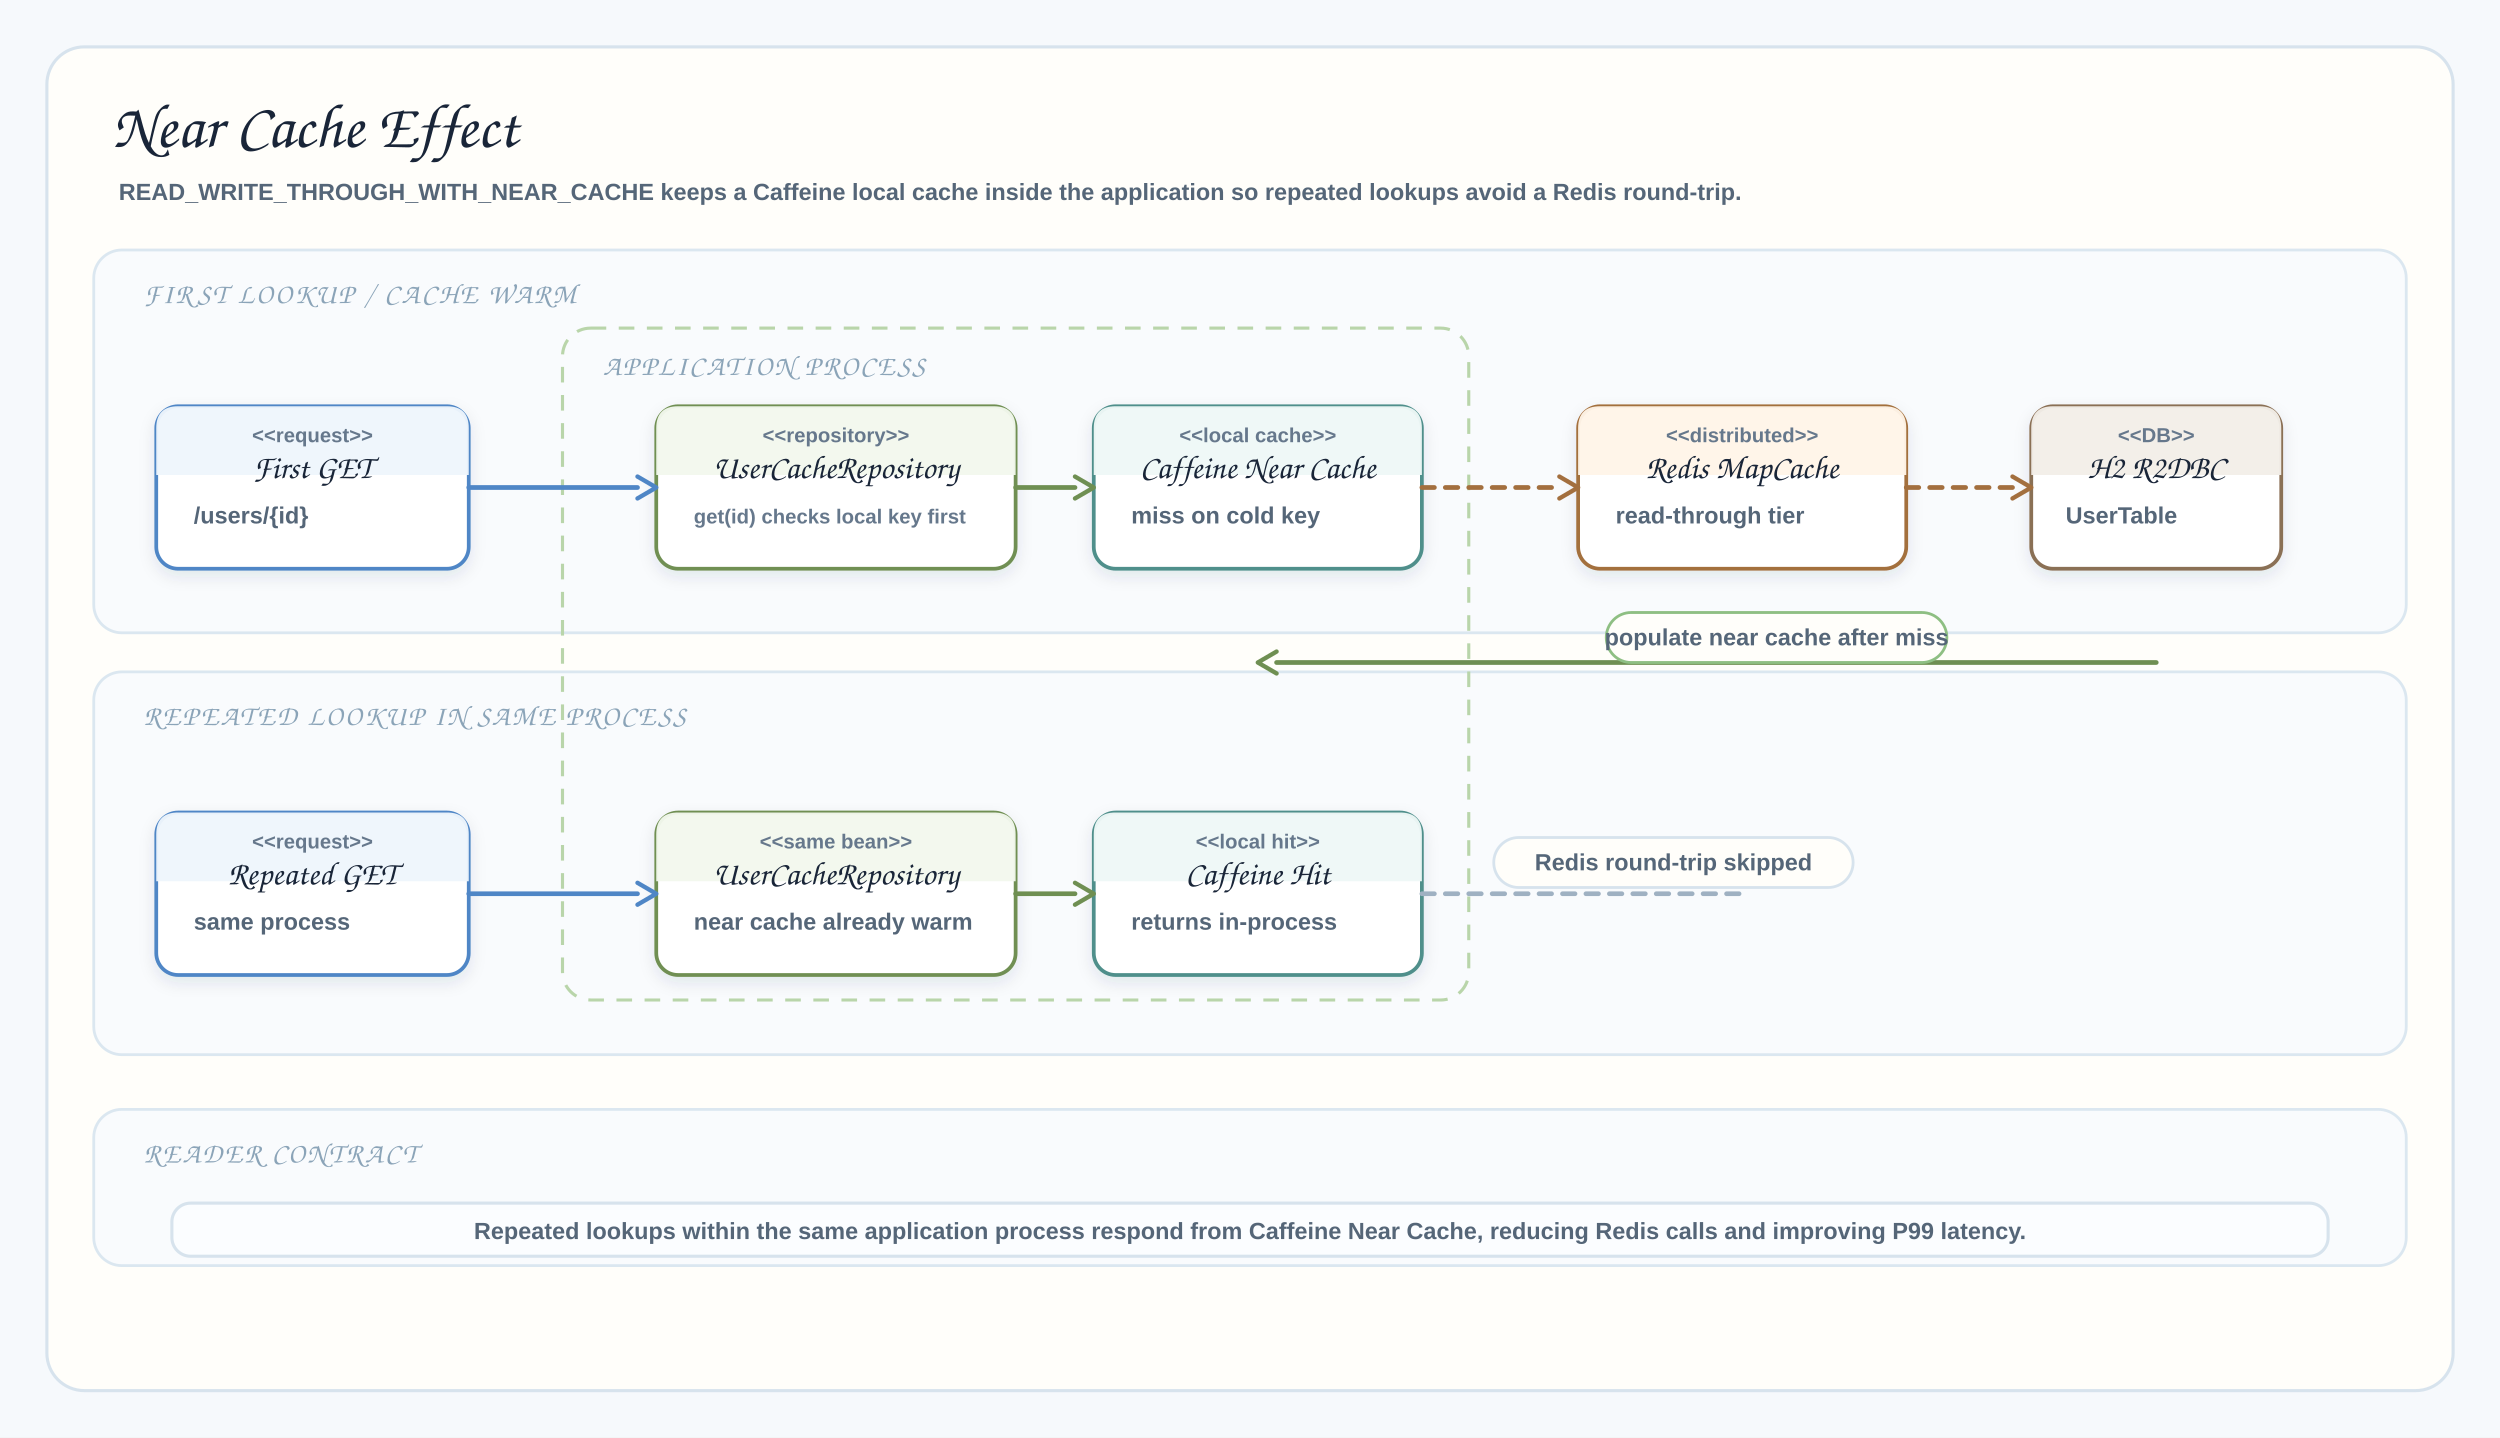
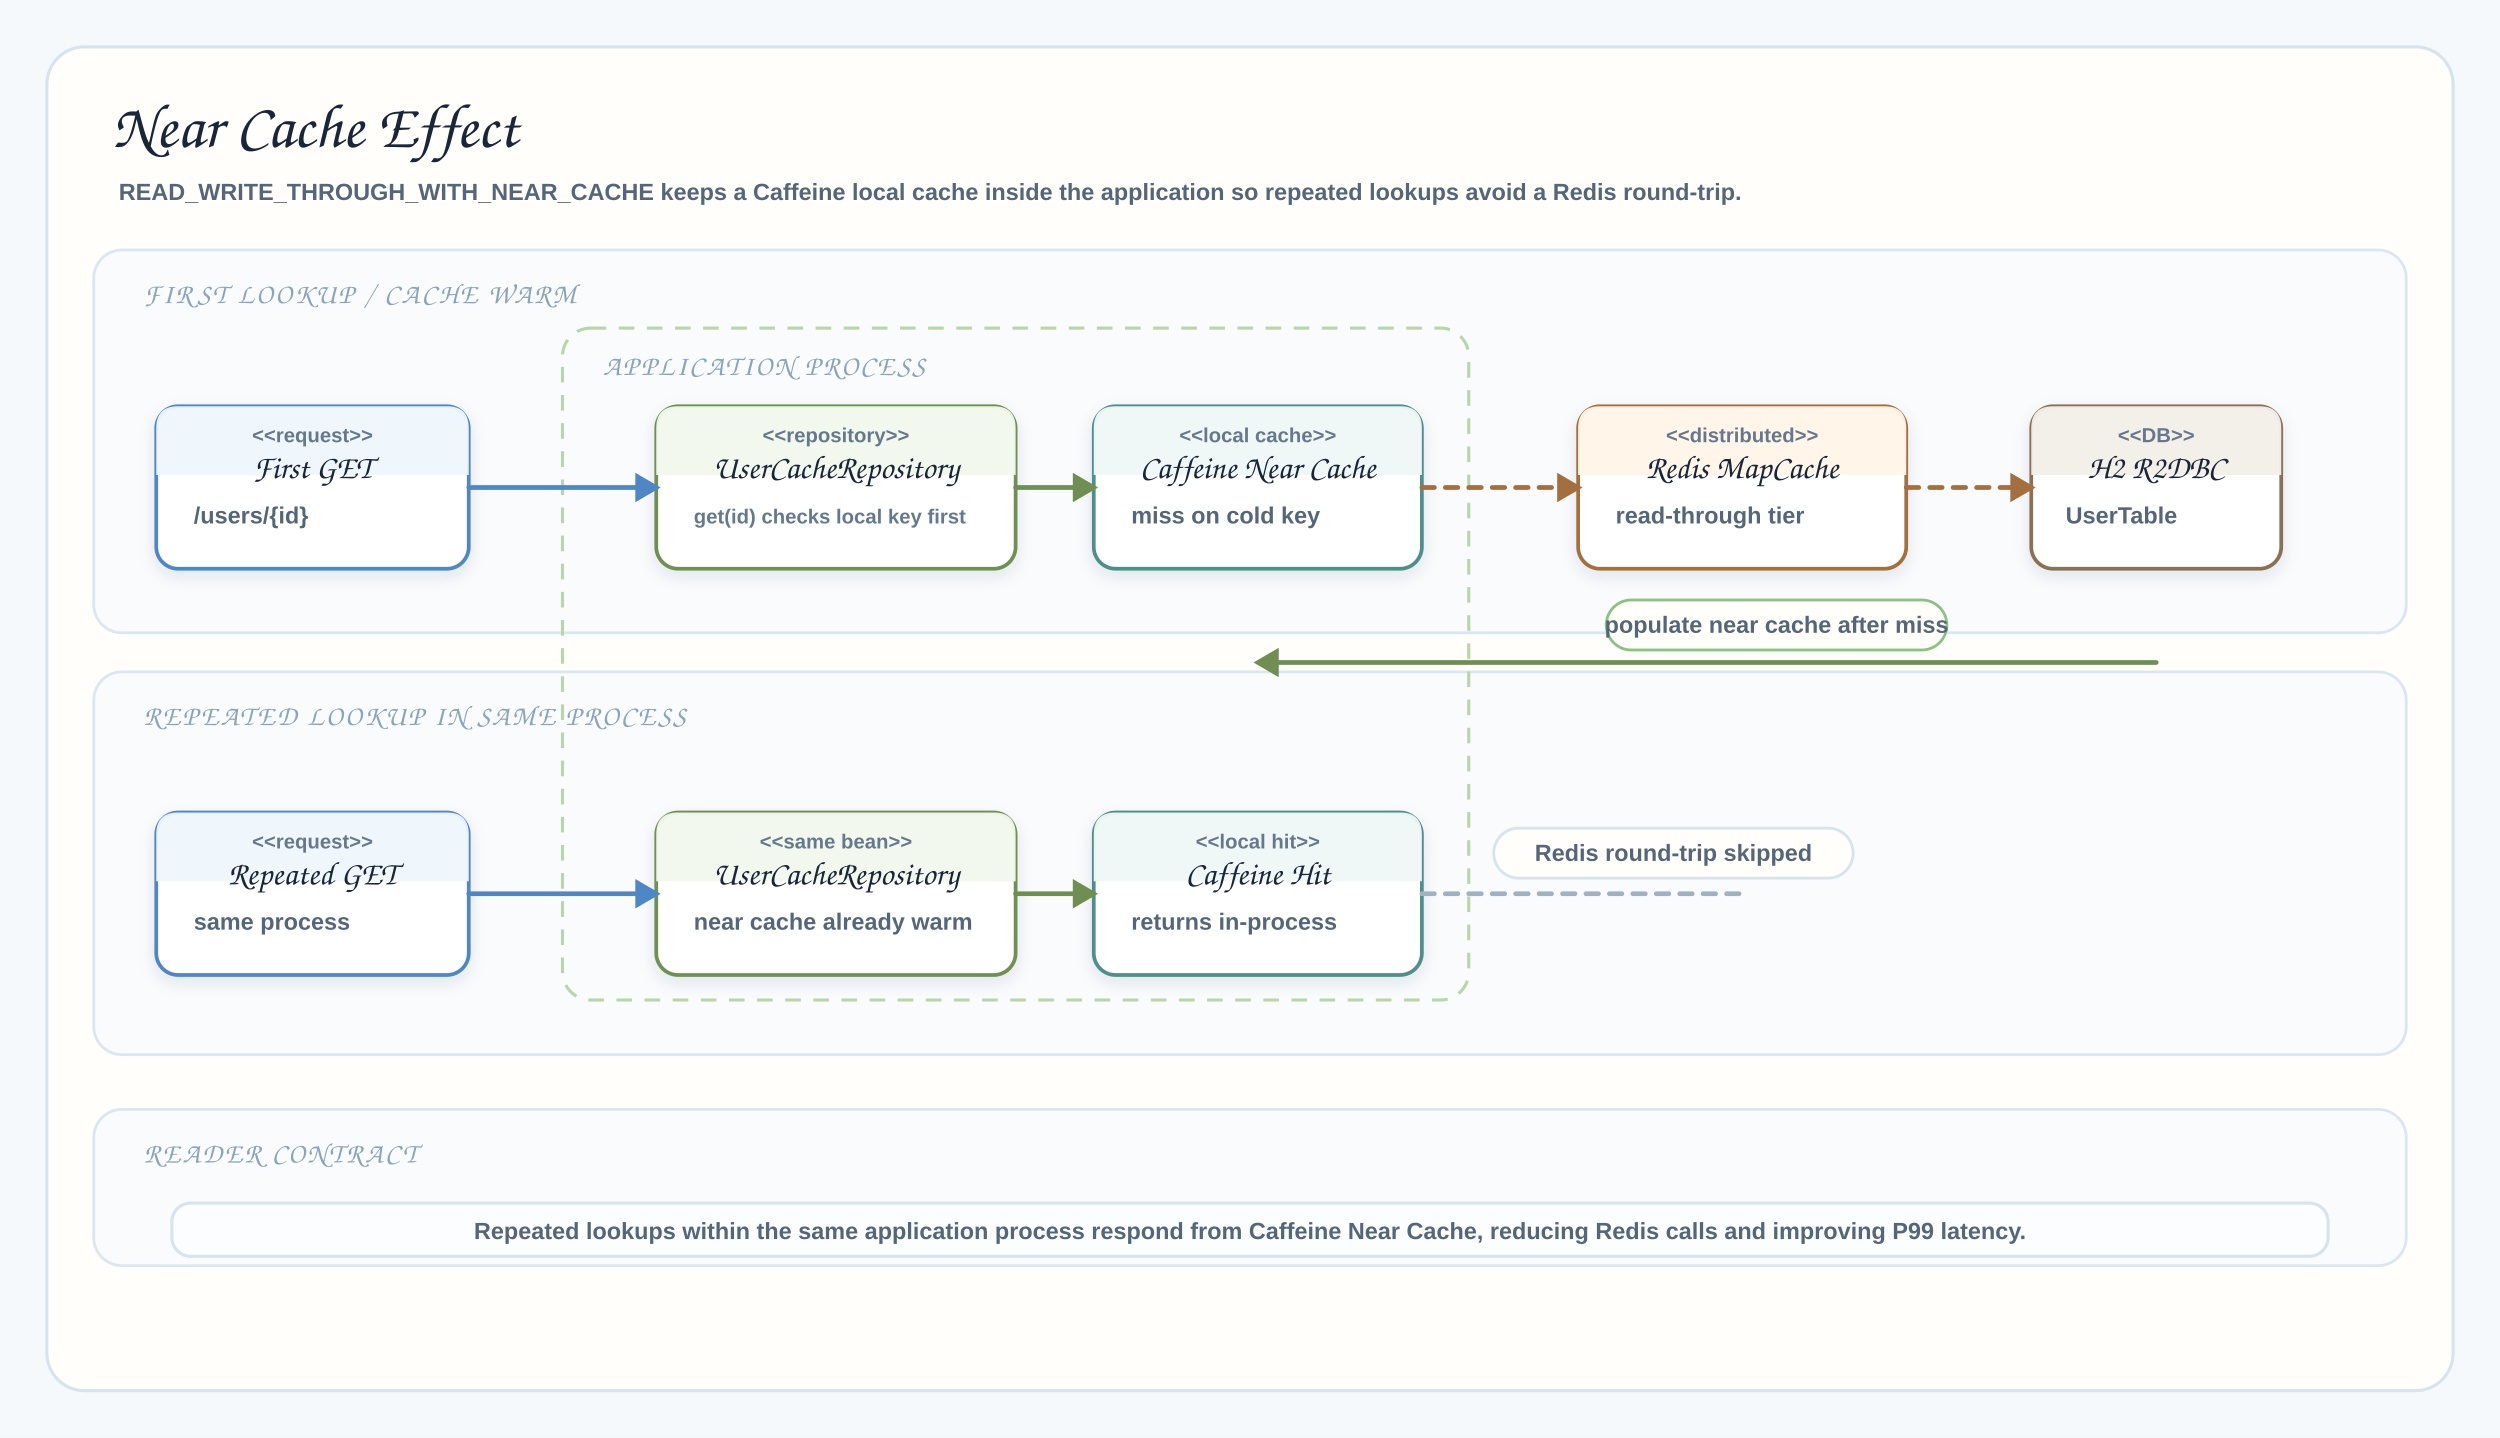
<svg xmlns="http://www.w3.org/2000/svg" width="1600" height="920" viewBox="0 0 1600 920" role="img" aria-label="Near cache effect for R2DBC read-through repository">
  <defs>
    <filter id="softShadow" x="-8%" y="-10%" width="116%" height="124%">
      <feDropShadow dx="0" dy="4" stdDeviation="5" flood-color="#25384d" flood-opacity="0.10" />
    </filter>
    <style>
      .canvas{fill:#f6f9fc}
      .frame{fill:#fffefa;stroke:#d7e3ed;stroke-width:2}
      .lane{fill:#f9fbfd;stroke:#dbe7f0;stroke-width:1.8}
      .appBoundary{fill:none;stroke:#b9d5aa;stroke-width:2;stroke-dasharray:10 8}
      .title{font-family:"Architects Daughter","Comic Sans MS","Comic Sans",cursive;font-size:40px;fill:#192538;font-weight:400}
      .subtitle,.detail,.foot,.labelText{font-family:"Comic Sans MS","Comic Sans","Comic Neue",Arial,sans-serif;font-size:15px;font-weight:700;fill:#556678}
      .small{font-family:"Comic Sans MS","Comic Sans","Comic Neue",Arial,sans-serif;font-size:13px;font-weight:700;fill:#66788c}
      .laneTitle{font-family:"Architects Daughter","Comic Sans MS","Comic Sans",cursive;font-size:18px;letter-spacing:0.08em;fill:#8ba4b8;font-weight:400}
      .cardTitle{font-family:"Architects Daughter","Comic Sans MS","Comic Sans",cursive;font-size:21px;fill:#192538;font-weight:400}
      .stereo{font-family:"Comic Sans MS","Comic Sans","Comic Neue",Arial,sans-serif;font-size:13px;font-weight:700;fill:#66788c}
      .card{filter:url(#softShadow);stroke-width:2.4}
      .header{opacity:.96}
      .connector{fill:none;stroke-width:3;stroke-linecap:round;stroke-linejoin:round}
      .dash{stroke-dasharray:8 7}
      .head{fill:none;stroke-width:2.8;stroke-linecap:round;stroke-linejoin:round;stroke-dasharray:none}
      .label{fill:#fffefa;stroke-width:1.8}
      .blue{stroke:#4f86c6}
      .green{stroke:#6f8f52}
      .amber{stroke:#a36f3e}
      .teal{stroke:#4f8f8b}
      .muted{stroke:#9fb1c2}
    </style>
  </defs>
  <rect class="canvas" width="1600" height="920" />
  <rect class="frame" x="30" y="30" width="1540" height="860" rx="24" />
  <text class="title" x="72" y="94">Near Cache Effect</text>
  <text class="subtitle" x="76" y="128">READ_WRITE_THROUGH_WITH_NEAR_CACHE keeps a Caffeine local cache inside the application so repeated lookups avoid a Redis round-trip.</text>
  <rect class="lane" x="60" y="160" width="1480" height="245" rx="18" />
  <text class="laneTitle" x="92" y="194">FIRST LOOKUP / CACHE WARM</text>
  <rect class="lane" x="60" y="430" width="1480" height="245" rx="18" />
  <text class="laneTitle" x="92" y="464">REPEATED LOOKUP IN SAME PROCESS</text>
  <rect class="lane" x="60" y="710" width="1480" height="100" rx="18" />
  <text class="laneTitle" x="92" y="744">READER CONTRACT</text>
  <rect class="appBoundary" x="360" y="210" width="580" height="430" rx="18" />
  <text class="laneTitle" x="386" y="240">APPLICATION PROCESS</text>
  <g data-card="First GET" data-x="100" data-y="260" data-width="200" data-height="104">
    <rect class="card" x="100" y="260" width="200" height="104" rx="14" fill="#ffffff" stroke="#4f86c6" />
    <path class="header" d="M100,304 L100,274 Q100,260 114,260 L286,260 Q300,260 300,274 L300,304 Z" fill="#eef6fc" />
    <text class="stereo" x="200" y="283" text-anchor="middle">&lt;&lt;request&gt;&gt;</text>
    <text class="cardTitle" x="200" y="306" text-anchor="middle">First GET</text>
    <text class="detail" x="124" y="335">/users/{id}</text>
  </g>
  <g data-card="UserCacheRepository" data-x="420" data-y="260" data-width="230" data-height="104">
    <rect class="card" x="420" y="260" width="230" height="104" rx="14" fill="#ffffff" stroke="#6f8f52" />
    <path class="header" d="M420,304 L420,274 Q420,260 434,260 L636,260 Q650,260 650,274 L650,304 Z" fill="#f2f8ed" />
    <text class="stereo" x="535" y="283" text-anchor="middle">&lt;&lt;repository&gt;&gt;</text>
    <text class="cardTitle" x="535" y="306" text-anchor="middle">UserCacheRepository</text>
    <text class="small" x="444" y="335">get(id) checks local key first</text>
  </g>
  <g data-card="Caffeine Near Cache" data-x="700" data-y="260" data-width="210" data-height="104">
    <rect class="card" x="700" y="260" width="210" height="104" rx="14" fill="#ffffff" stroke="#4f8f8b" />
    <path class="header" d="M700,304 L700,274 Q700,260 714,260 L896,260 Q910,260 910,274 L910,304 Z" fill="#eef8f7" />
    <text class="stereo" x="805" y="283" text-anchor="middle">&lt;&lt;local cache&gt;&gt;</text>
    <text class="cardTitle" x="805" y="306" text-anchor="middle">Caffeine Near Cache</text>
    <text class="detail" x="724" y="335">miss on cold key</text>
  </g>
  <g data-card="Redis MapCache" data-x="1010" data-y="260" data-width="210" data-height="104">
    <rect class="card" x="1010" y="260" width="210" height="104" rx="14" fill="#ffffff" stroke="#a36f3e" />
    <path class="header" d="M1010,304 L1010,274 Q1010,260 1024,260 L1206,260 Q1220,260 1220,274 L1220,304 Z" fill="#fff5e8" />
    <text class="stereo" x="1115" y="283" text-anchor="middle">&lt;&lt;distributed&gt;&gt;</text>
    <text class="cardTitle" x="1115" y="306" text-anchor="middle">Redis MapCache</text>
    <text class="detail" x="1034" y="335">read-through tier</text>
  </g>
  <g data-card="H2 R2DBC DB" data-x="1300" data-y="260" data-width="160" data-height="104">
    <rect class="card" x="1300" y="260" width="160" height="104" rx="14" fill="#ffffff" stroke="#8a6f55" />
    <path class="header" d="M1300,304 L1300,274 Q1300,260 1314,260 L1446,260 Q1460,260 1460,274 L1460,304 Z" fill="#f3eee8" />
    <text class="stereo" x="1380" y="283" text-anchor="middle">&lt;&lt;DB&gt;&gt;</text>
    <text class="cardTitle" x="1380" y="306" text-anchor="middle">H2 R2DBC</text>
    <text class="detail" x="1322" y="335">UserTable</text>
  </g>
  <g data-card="Repeated GET" data-x="100" data-y="520" data-width="200" data-height="104">
    <rect class="card" x="100" y="520" width="200" height="104" rx="14" fill="#ffffff" stroke="#4f86c6" />
    <path class="header" d="M100,564 L100,534 Q100,520 114,520 L286,520 Q300,520 300,534 L300,564 Z" fill="#eef6fc" />
    <text class="stereo" x="200" y="543" text-anchor="middle">&lt;&lt;request&gt;&gt;</text>
    <text class="cardTitle" x="200" y="566" text-anchor="middle">Repeated GET</text>
    <text class="detail" x="124" y="595">same process</text>
  </g>
  <g data-card="Same UserCacheRepository" data-x="420" data-y="520" data-width="230" data-height="104">
    <rect class="card" x="420" y="520" width="230" height="104" rx="14" fill="#ffffff" stroke="#6f8f52" />
    <path class="header" d="M420,564 L420,534 Q420,520 434,520 L636,520 Q650,520 650,534 L650,564 Z" fill="#f2f8ed" />
    <text class="stereo" x="535" y="543" text-anchor="middle">&lt;&lt;same bean&gt;&gt;</text>
    <text class="cardTitle" x="535" y="566" text-anchor="middle">UserCacheRepository</text>
    <text class="detail" x="444" y="595">near cache already warm</text>
  </g>
  <g data-card="Near hit" data-x="700" data-y="520" data-width="210" data-height="104">
    <rect class="card" x="700" y="520" width="210" height="104" rx="14" fill="#ffffff" stroke="#4f8f8b" />
    <path class="header" d="M700,564 L700,534 Q700,520 714,520 L896,520 Q910,520 910,534 L910,564 Z" fill="#eef8f7" />
    <text class="stereo" x="805" y="543" text-anchor="middle">&lt;&lt;local hit&gt;&gt;</text>
    <text class="cardTitle" x="805" y="566" text-anchor="middle">Caffeine Hit</text>
    <text class="detail" x="724" y="595">returns in-process</text>
  </g>
  <g id="connectors">
    <path class="connector blue" data-connector="first" d="M300 312 L408 312" />
-     <polyline class="head blue" points="408,305 420,312 408,319" stroke-dasharray="none" style="stroke-dasharray:none!important" />
+     <polygon points="420,312 408,305 408,319" fill="#4f86c6" stroke="#4f86c6" stroke-width="2.8" stroke-dasharray="none" style="stroke-dasharray:none!important" />
    <path class="connector green" data-connector="first" d="M650 312 L688 312" />
-     <polyline class="head green" points="688,305 700,312 688,319" stroke-dasharray="none" style="stroke-dasharray:none!important" />
+     <polygon points="700,312 688,305 688,319" fill="#6f8f52" stroke="#6f8f52" stroke-width="2.8" stroke-dasharray="none" style="stroke-dasharray:none!important" />
    <path class="connector amber dash" data-connector="miss" d="M910 312 L998 312" stroke-linecap="butt" />
-     <polyline class="head amber" points="998,305 1010,312 998,319" stroke-dasharray="none" style="stroke-dasharray:none!important" />
+     <polygon points="1010,312 998,305 998,319" fill="#a36f3e" stroke="#a36f3e" stroke-width="2.8" stroke-dasharray="none" style="stroke-dasharray:none!important" />
    <path class="connector amber dash" data-connector="miss" d="M1220 312 L1288 312" stroke-linecap="butt" />
-     <polyline class="head amber" points="1288,305 1300,312 1288,319" stroke-dasharray="none" style="stroke-dasharray:none!important" />
+     <polygon points="1300,312 1288,305 1288,319" fill="#a36f3e" stroke="#a36f3e" stroke-width="2.8" stroke-dasharray="none" style="stroke-dasharray:none!important" />
    <path class="connector green" data-connector="populate" d="M1380 424 L817 424" />
-     <polyline class="head green" points="817,417 805,424 817,431" stroke-dasharray="none" style="stroke-dasharray:none!important" />
+     <polygon points="805,424 817,417 817,431" fill="#6f8f52" stroke="#6f8f52" stroke-width="2.8" stroke-dasharray="none" style="stroke-dasharray:none!important" />
    <path class="connector blue" data-connector="repeat" d="M300 572 L408 572" />
-     <polyline class="head blue" points="408,565 420,572 408,579" stroke-dasharray="none" style="stroke-dasharray:none!important" />
+     <polygon points="420,572 408,565 408,579" fill="#4f86c6" stroke="#4f86c6" stroke-width="2.8" stroke-dasharray="none" style="stroke-dasharray:none!important" />
    <path class="connector green" data-connector="repeat" d="M650 572 L688 572" />
-     <polyline class="head green" points="688,565 700,572 688,579" stroke-dasharray="none" style="stroke-dasharray:none!important" />
+     <polygon points="700,572 688,565 688,579" fill="#6f8f52" stroke="#6f8f52" stroke-width="2.8" stroke-dasharray="none" style="stroke-dasharray:none!important" />
    <path class="connector muted dash" data-connector="skipped" d="M910 572 L1115 572" />
  </g>
  <g id="labels">
-     <rect class="label" x="1028" y="392" width="218" height="32" rx="16" stroke="#8ebf83" />
-     <text class="labelText" x="1137" y="413" text-anchor="middle">populate near cache after miss</text>
-     <rect class="label" x="956" y="536" width="230" height="32" rx="16" stroke="#d7e3ed" />
-     <text class="labelText" x="1071" y="557" text-anchor="middle">Redis round-trip skipped</text>
+     <rect class="label" x="1028" y="384" width="218" height="32" rx="16" stroke="#8ebf83" />
+     <text class="labelText" x="1137" y="405" text-anchor="middle">populate near cache after miss</text>
+     <rect class="label" x="956" y="530" width="230" height="32" rx="16" stroke="#d7e3ed" />
+     <text class="labelText" x="1071" y="551" text-anchor="middle">Redis round-trip skipped</text>
  </g>
  <rect x="110" y="770" width="1380" height="34" rx="12" fill="#fbfdff" stroke="#d7e3ed" stroke-width="2" />
  <text class="foot" x="800" y="793" text-anchor="middle">Repeated lookups within the same application process respond from Caffeine Near Cache, reducing Redis calls and improving P99 latency.</text>
</svg>
